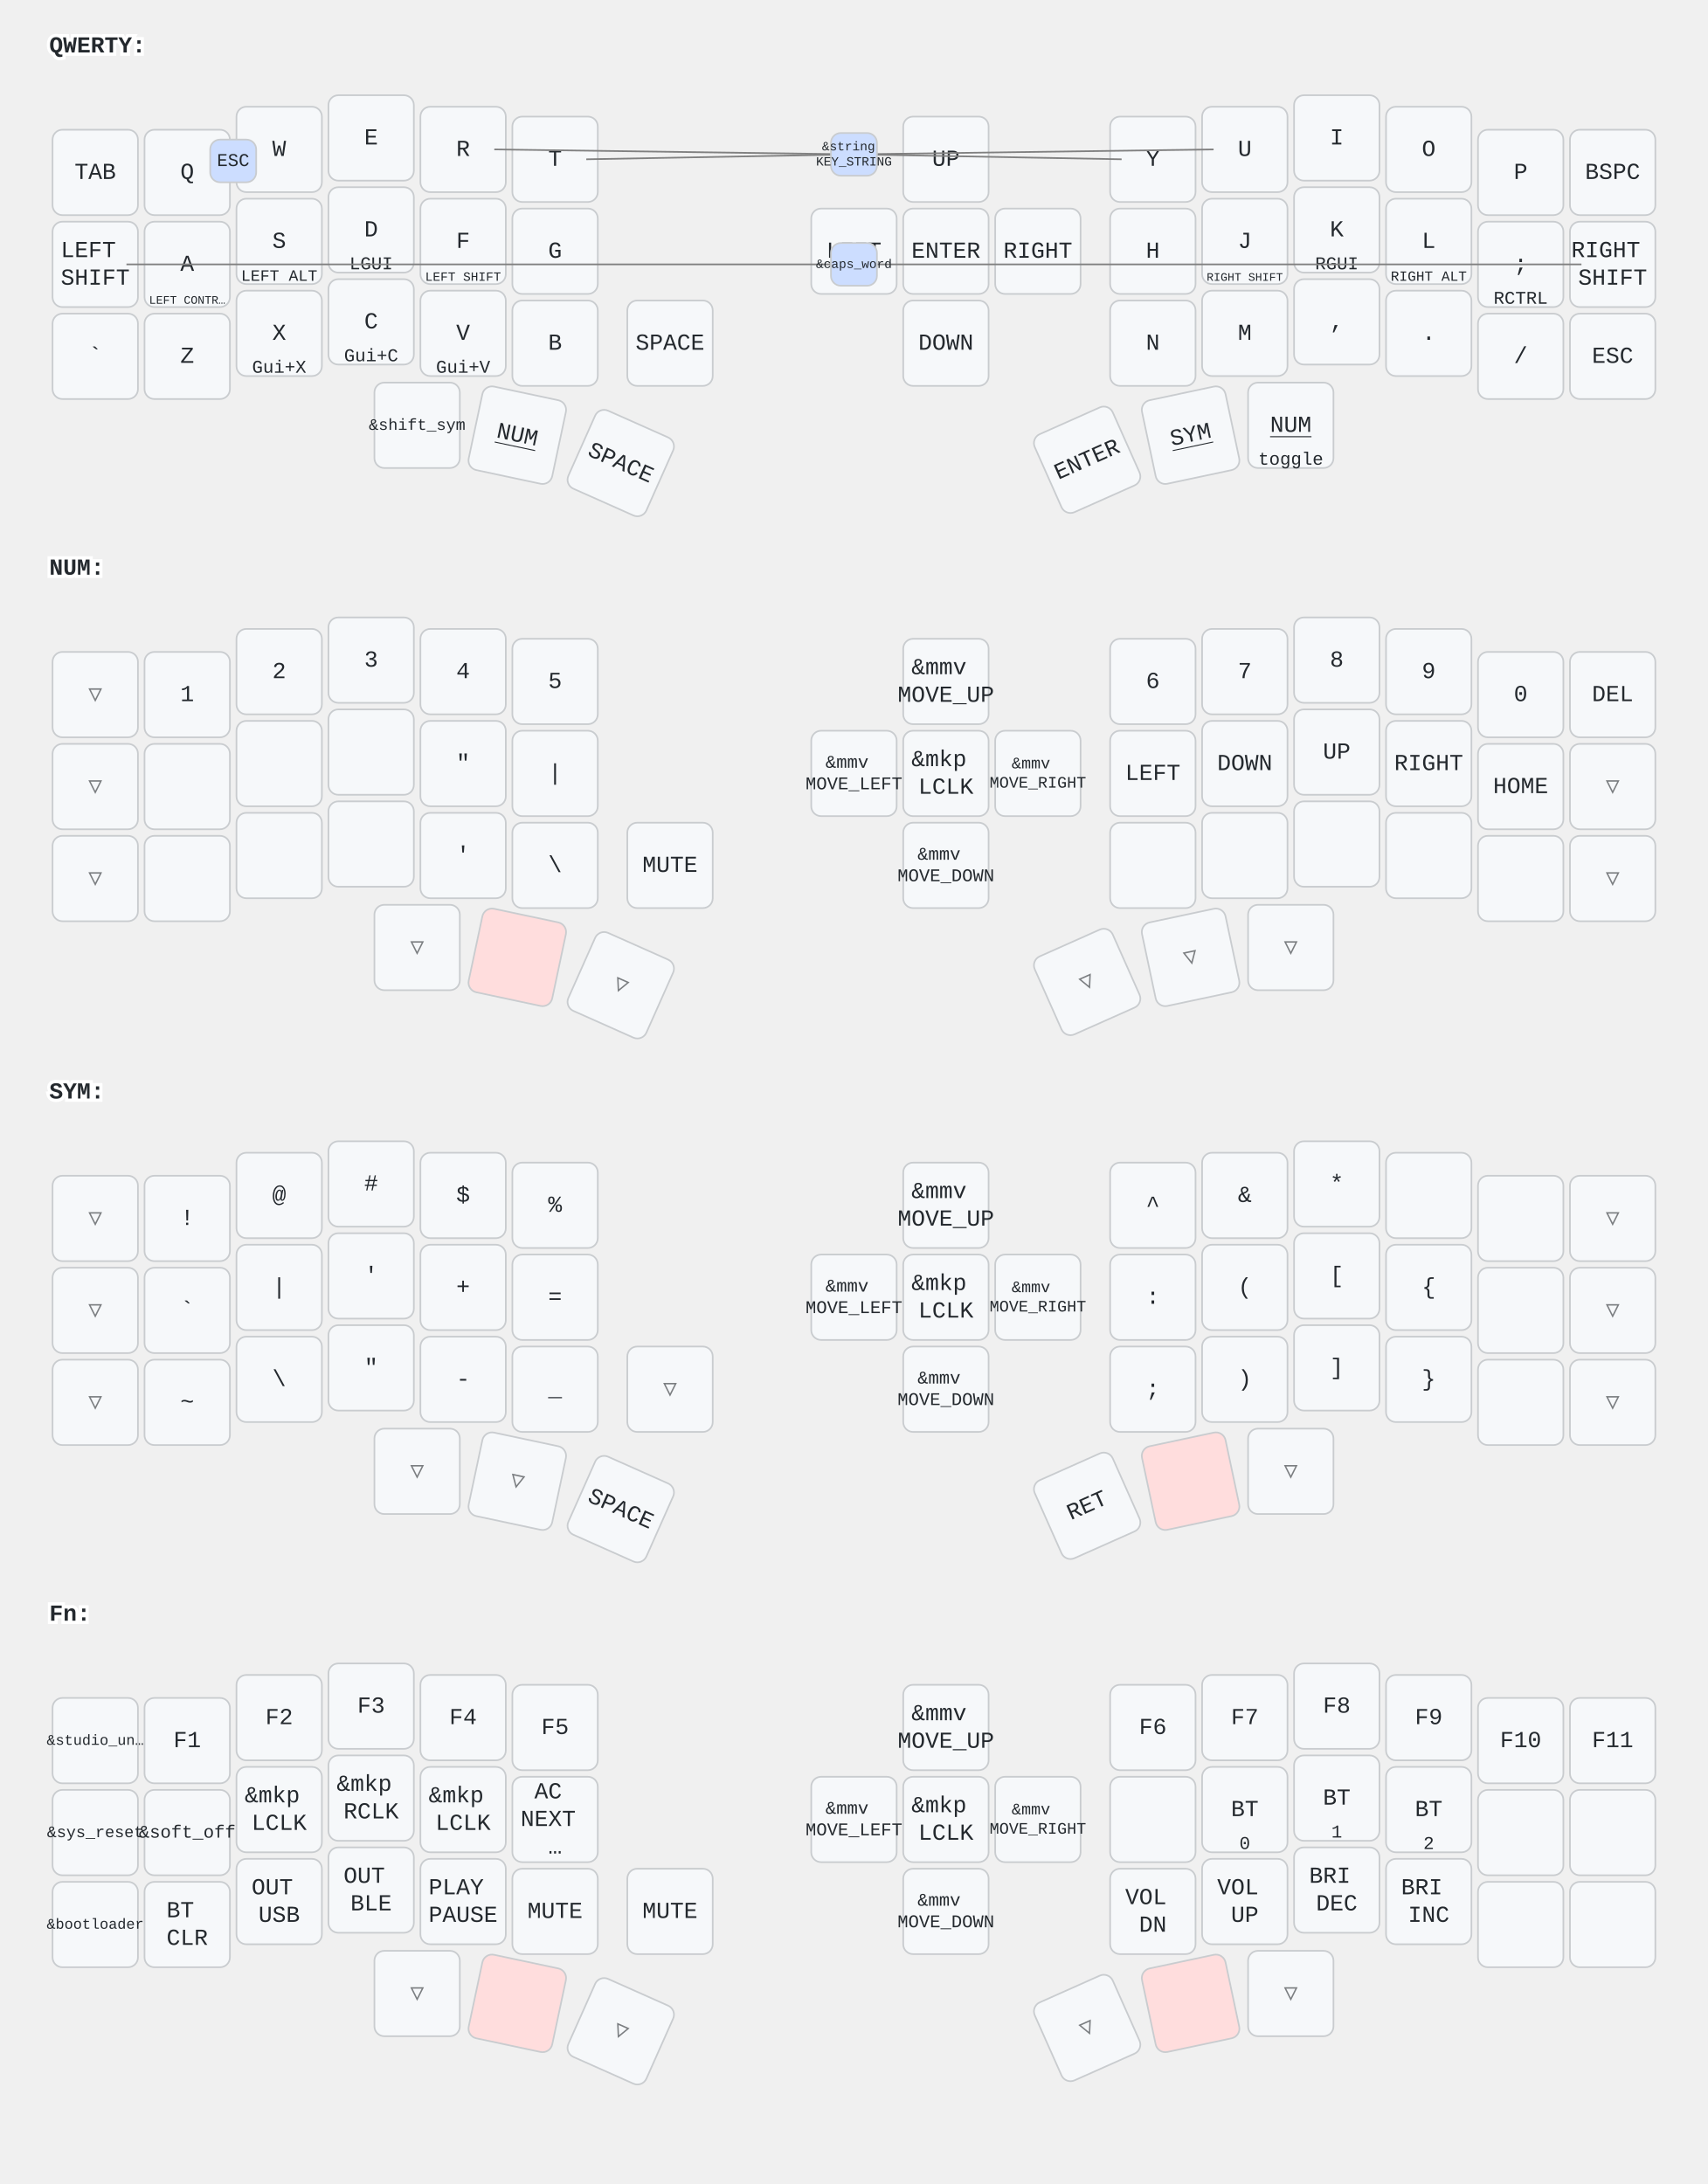
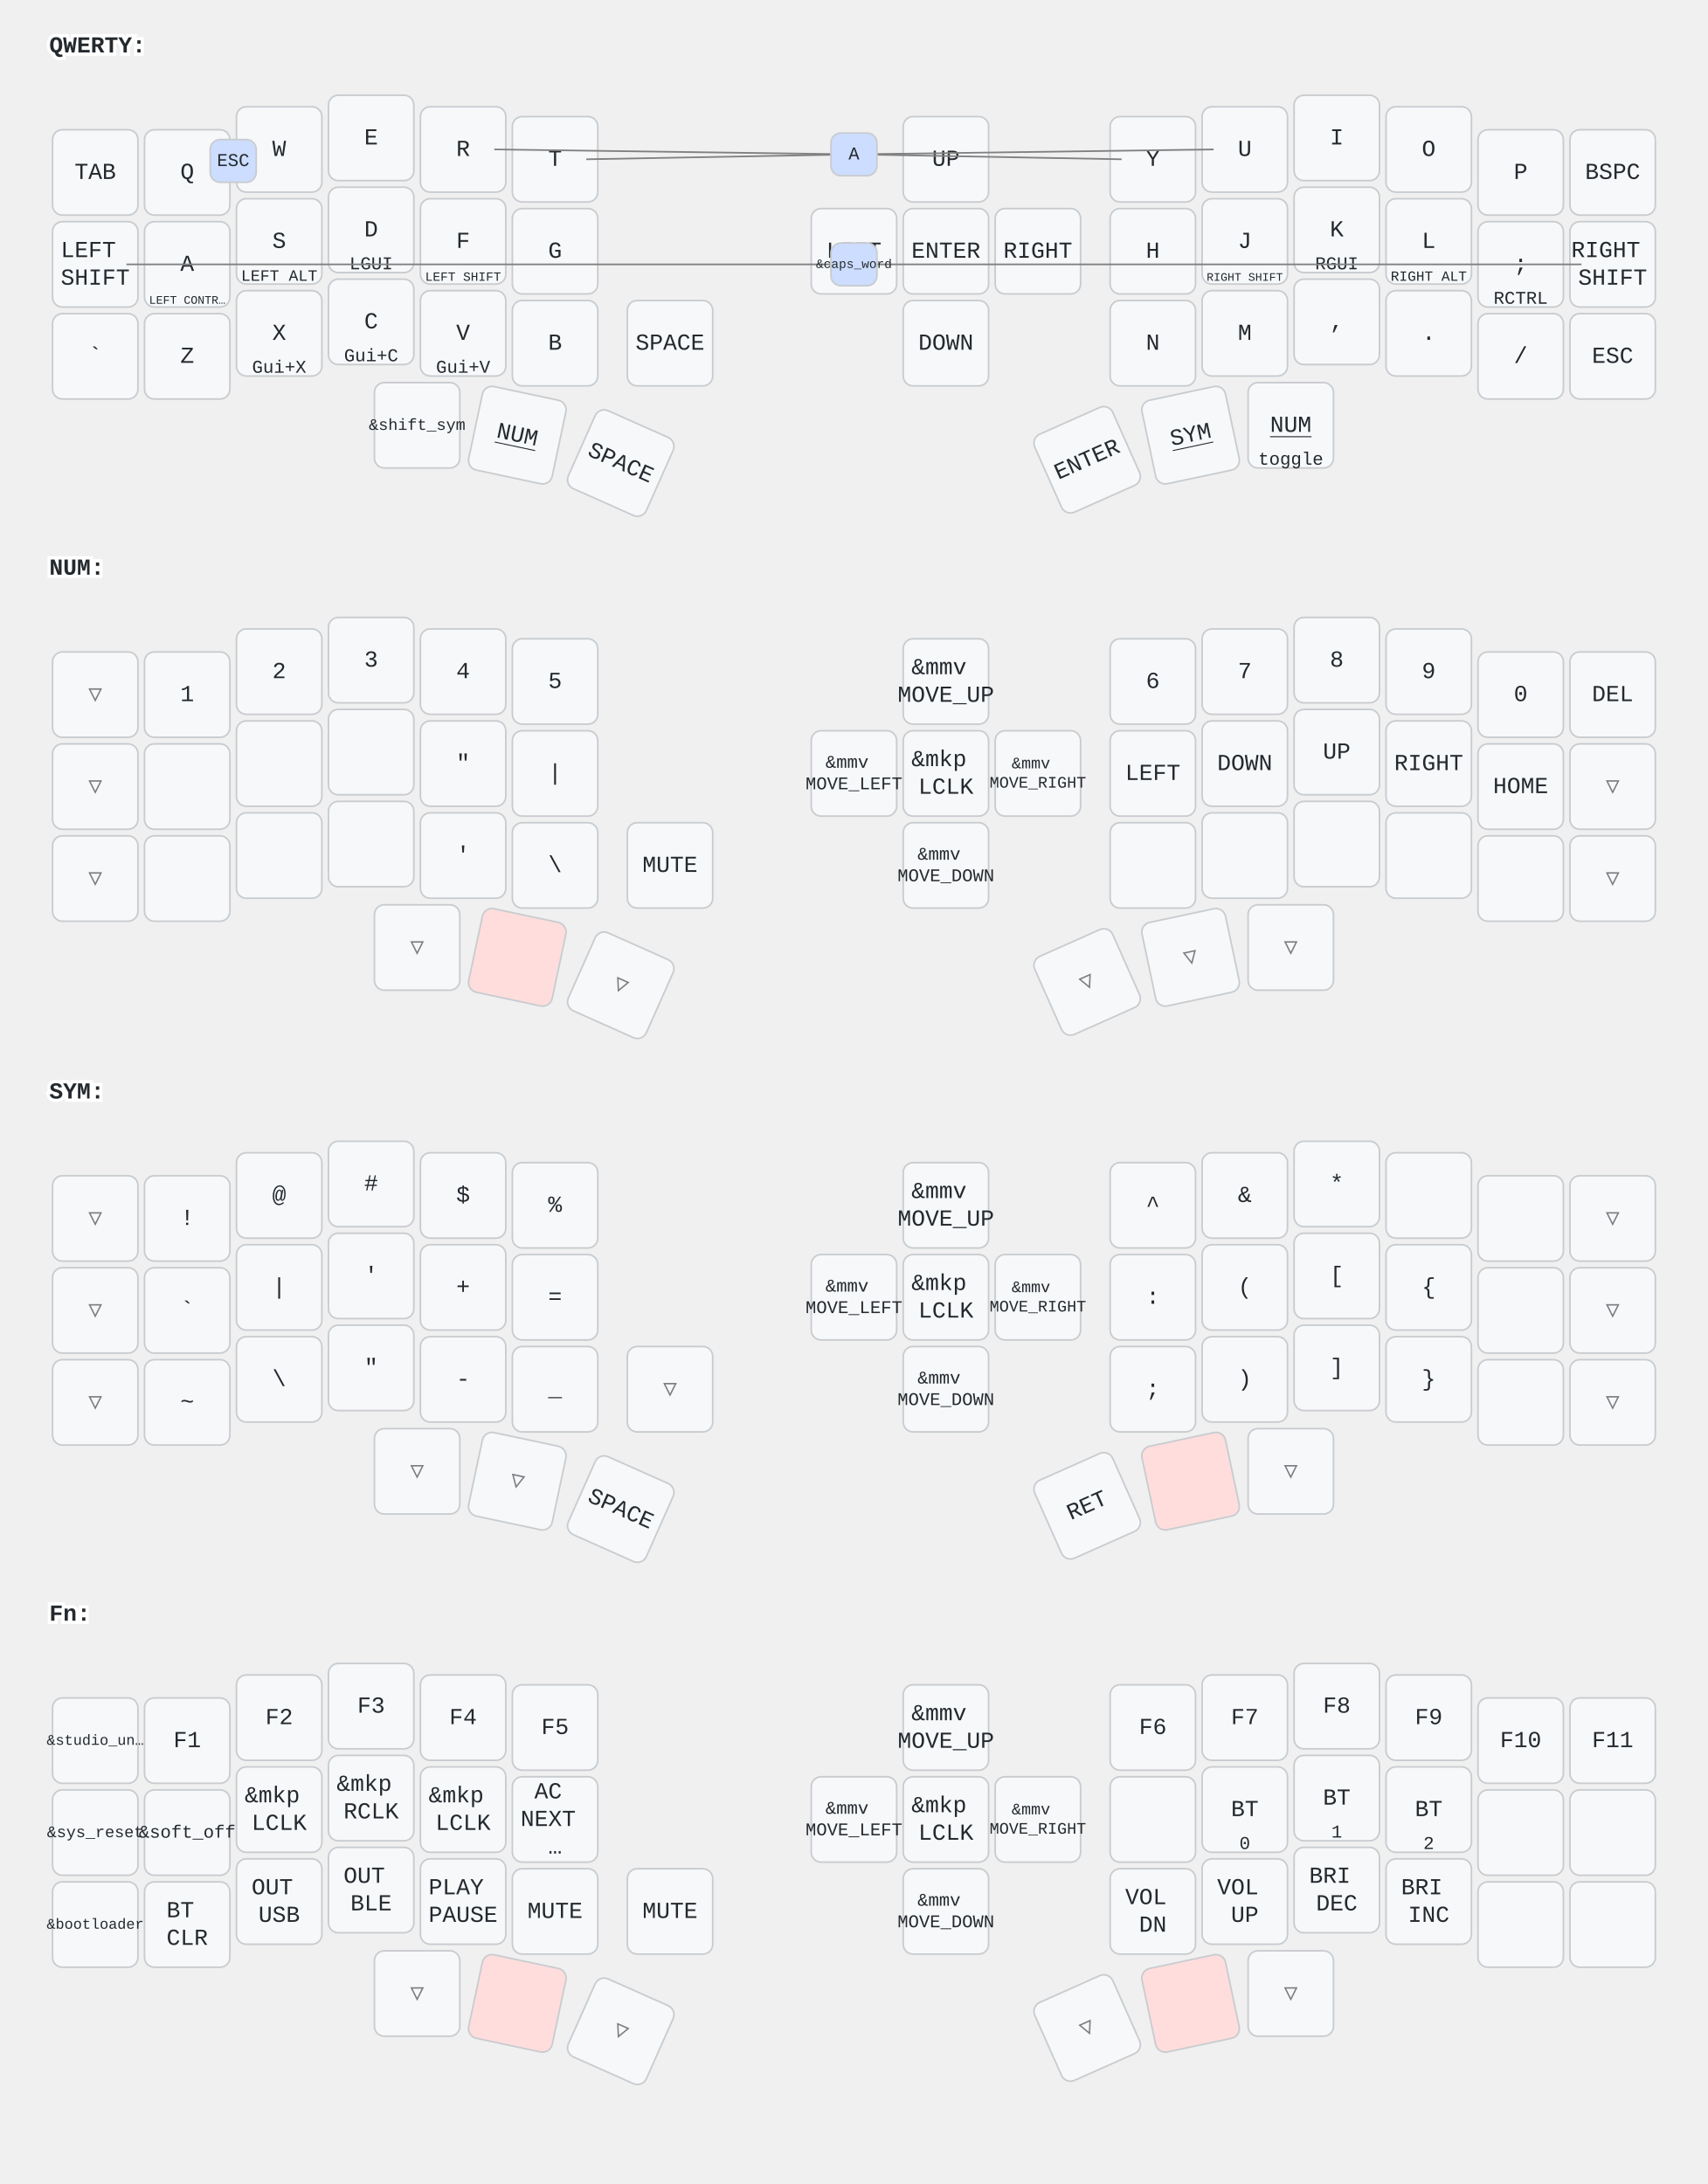
<svg xmlns="http://www.w3.org/2000/svg" width="1040" height="1330" viewBox="0 0 1040 1330" class="keymap">
  <style>/* inherit to force styles through use tags */
svg path {
    fill: inherit;
}

/* font and background color specifications */
svg.keymap {
    font-family: SFMono-Regular,Consolas,Liberation Mono,Menlo,monospace;
    font-size: 14px;
    font-kerning: normal;
    text-rendering: optimizeLegibility;
    fill: #24292e;
}

/* default key styling */
rect.key {
    fill: #f6f8fa;
}

rect.key, rect.combo {
    stroke: #c9cccf;
    stroke-width: 1;
}

/* default key side styling, only used is draw_key_sides is set */
rect.side {
    filter: brightness(90%);
}

/* color accent for combo boxes */
rect.combo, rect.combo-separate {
    fill: #cdf;
}

/* color accent for held keys */
rect.held, rect.combo.held {
    fill: #fdd;
}

/* color accent for ghost (optional) keys */
rect.ghost, rect.combo.ghost {
    stroke-dasharray: 4, 4;
    stroke-width: 2;
}

text {
    text-anchor: middle;
    dominant-baseline: middle;
}

/* styling for layer labels */
text.label {
    font-weight: bold;
    text-anchor: start;
    stroke: white;
    stroke-width: 4;
    paint-order: stroke;
}

/* styling for optional footer */
text.footer {
    text-anchor: end;
    dominant-baseline: auto;
    stroke: white;
    stroke-width: 4;
    paint-order: stroke;
}

/* styling for combo tap, and key non-tap label text */
text.combo, text.hold, text.shifted, text.left, text.right {
    font-size: 11px;
}

text.hold {
    text-anchor: middle;
    dominant-baseline: auto;
}

text.shifted {
    text-anchor: middle;
    dominant-baseline: hanging;
}

text.left {
    text-anchor: start;
}

text.right {
    text-anchor: end;
}

text.layer-activator {
    text-decoration: underline;
}

/* styling for hold/shifted label text in combo box */
text.combo.hold, text.combo.shifted, text.combo.left, text.combo.right {
    font-size: 8px;
}

/* lighter symbol for transparent keys */
text.trans {
    fill: #7b7e81;
}

/* styling for combo dendrons */
path.combo {
    stroke-width: 1;
    stroke: gray;
    fill: none;
}

/* Start Tabler Icons Cleanup */
/* cannot use height/width with glyphs */
.icon-tabler &gt; path {
    fill: inherit;
    stroke: inherit;
    stroke-width: 2;
}
/* hide tabler's default box */
.icon-tabler &gt; path[stroke="none"][fill="none"] {
    visibility: hidden;
}
/* End Tabler Icons Cleanup */
</style>
  <g transform="translate(30, 0)" class="layer-QWERTY">
    <text x="0" y="28" class="label" id="QWERTY">QWERTY:</text>
    <g transform="translate(0, 56)">
      <g transform="translate(28, 49)" class="key keypos-0">
        <rect rx="6" ry="6" x="-26" y="-26" width="52" height="52" class="key" />
        <text x="0" y="0" class="key tap">TAB</text>
      </g>
      <g transform="translate(84, 49)" class="key keypos-1">
        <rect rx="6" ry="6" x="-26" y="-26" width="52" height="52" class="key" />
        <text x="0" y="0" class="key tap">Q</text>
      </g>
      <g transform="translate(140, 35)" class="key keypos-2">
        <rect rx="6" ry="6" x="-26" y="-26" width="52" height="52" class="key" />
        <text x="0" y="0" class="key tap">W</text>
      </g>
      <g transform="translate(196, 28)" class="key keypos-3">
        <rect rx="6" ry="6" x="-26" y="-26" width="52" height="52" class="key" />
        <text x="0" y="0" class="key tap">E</text>
      </g>
      <g transform="translate(252, 35)" class="key keypos-4">
        <rect rx="6" ry="6" x="-26" y="-26" width="52" height="52" class="key" />
        <text x="0" y="0" class="key tap">R</text>
      </g>
      <g transform="translate(308, 41)" class="key keypos-5">
        <rect rx="6" ry="6" x="-26" y="-26" width="52" height="52" class="key" />
        <text x="0" y="0" class="key tap">T</text>
      </g>
      <g transform="translate(546, 41)" class="key keypos-6">
        <rect rx="6" ry="6" x="-26" y="-26" width="52" height="52" class="key" />
        <text x="0" y="0" class="key tap">UP</text>
      </g>
      <g transform="translate(672, 41)" class="key keypos-7">
        <rect rx="6" ry="6" x="-26" y="-26" width="52" height="52" class="key" />
        <text x="0" y="0" class="key tap">Y</text>
      </g>
      <g transform="translate(728, 35)" class="key keypos-8">
        <rect rx="6" ry="6" x="-26" y="-26" width="52" height="52" class="key" />
        <text x="0" y="0" class="key tap">U</text>
      </g>
      <g transform="translate(784, 28)" class="key keypos-9">
        <rect rx="6" ry="6" x="-26" y="-26" width="52" height="52" class="key" />
        <text x="0" y="0" class="key tap">I</text>
      </g>
      <g transform="translate(840, 35)" class="key keypos-10">
        <rect rx="6" ry="6" x="-26" y="-26" width="52" height="52" class="key" />
        <text x="0" y="0" class="key tap">O</text>
      </g>
      <g transform="translate(896, 49)" class="key keypos-11">
        <rect rx="6" ry="6" x="-26" y="-26" width="52" height="52" class="key" />
        <text x="0" y="0" class="key tap">P</text>
      </g>
      <g transform="translate(952, 49)" class="key keypos-12">
        <rect rx="6" ry="6" x="-26" y="-26" width="52" height="52" class="key" />
        <text x="0" y="0" class="key tap">BSPC</text>
      </g>
      <g transform="translate(28, 105)" class="key keypos-13">
        <rect rx="6" ry="6" x="-26" y="-26" width="52" height="52" class="key" />
        <text x="0" y="0" class="key tap">
          <tspan x="0" dy="-0.6em">LEFT</tspan>
          <tspan x="0" dy="1.2em">SHIFT</tspan>
        </text>
      </g>
      <g transform="translate(84, 105)" class="key keypos-14">
        <rect rx="6" ry="6" x="-26" y="-26" width="52" height="52" class="key" />
        <text x="0" y="0" class="key tap">A</text>
        <text x="0" y="24" class="key hold">
          <tspan style="font-size: 64%">LEFT CONTR…</tspan>
        </text>
      </g>
      <g transform="translate(140, 91)" class="key keypos-15">
        <rect rx="6" ry="6" x="-26" y="-26" width="52" height="52" class="key" />
        <text x="0" y="0" class="key tap">S</text>
        <text x="0" y="24" class="key hold">
          <tspan style="font-size: 88%">LEFT ALT</tspan>
        </text>
      </g>
      <g transform="translate(196, 84)" class="key keypos-16">
        <rect rx="6" ry="6" x="-26" y="-26" width="52" height="52" class="key" />
        <text x="0" y="0" class="key tap">D</text>
        <text x="0" y="24" class="key hold">LGUI</text>
      </g>
      <g transform="translate(252, 91)" class="key keypos-17">
        <rect rx="6" ry="6" x="-26" y="-26" width="52" height="52" class="key" />
        <text x="0" y="0" class="key tap">F</text>
        <text x="0" y="24" class="key hold">
          <tspan style="font-size: 70%">LEFT SHIFT</tspan>
        </text>
      </g>
      <g transform="translate(308, 97)" class="key keypos-18">
        <rect rx="6" ry="6" x="-26" y="-26" width="52" height="52" class="key" />
        <text x="0" y="0" class="key tap">G</text>
      </g>
      <g transform="translate(490, 97)" class="key keypos-19">
        <rect rx="6" ry="6" x="-26" y="-26" width="52" height="52" class="key" />
        <text x="0" y="0" class="key tap">LEFT</text>
      </g>
      <g transform="translate(546, 97)" class="key keypos-20">
        <rect rx="6" ry="6" x="-26" y="-26" width="52" height="52" class="key" />
        <text x="0" y="0" class="key tap">ENTER</text>
      </g>
      <g transform="translate(602, 97)" class="key keypos-21">
        <rect rx="6" ry="6" x="-26" y="-26" width="52" height="52" class="key" />
        <text x="0" y="0" class="key tap">RIGHT</text>
      </g>
      <g transform="translate(672, 97)" class="key keypos-22">
        <rect rx="6" ry="6" x="-26" y="-26" width="52" height="52" class="key" />
        <text x="0" y="0" class="key tap">H</text>
      </g>
      <g transform="translate(728, 91)" class="key keypos-23">
        <rect rx="6" ry="6" x="-26" y="-26" width="52" height="52" class="key" />
        <text x="0" y="0" class="key tap">J</text>
        <text x="0" y="24" class="key hold">
          <tspan style="font-size: 64%">RIGHT SHIFT</tspan>
        </text>
      </g>
      <g transform="translate(784, 84)" class="key keypos-24">
        <rect rx="6" ry="6" x="-26" y="-26" width="52" height="52" class="key" />
        <text x="0" y="0" class="key tap">K</text>
        <text x="0" y="24" class="key hold">RGUI</text>
      </g>
      <g transform="translate(840, 91)" class="key keypos-25">
        <rect rx="6" ry="6" x="-26" y="-26" width="52" height="52" class="key" />
        <text x="0" y="0" class="key tap">L</text>
        <text x="0" y="24" class="key hold">
          <tspan style="font-size: 78%">RIGHT ALT</tspan>
        </text>
      </g>
      <g transform="translate(896, 105)" class="key keypos-26">
        <rect rx="6" ry="6" x="-26" y="-26" width="52" height="52" class="key" />
        <text x="0" y="0" class="key tap">;</text>
        <text x="0" y="24" class="key hold">RCTRL</text>
      </g>
      <g transform="translate(952, 105)" class="key keypos-27">
        <rect rx="6" ry="6" x="-26" y="-26" width="52" height="52" class="key" />
        <text x="0" y="0" class="key tap">
          <tspan x="0" dy="-0.6em">RIGHT</tspan>
          <tspan x="0" dy="1.2em">SHIFT</tspan>
        </text>
      </g>
      <g transform="translate(28, 161)" class="key keypos-28">
        <rect rx="6" ry="6" x="-26" y="-26" width="52" height="52" class="key" />
        <text x="0" y="0" class="key tap">`</text>
      </g>
      <g transform="translate(84, 161)" class="key keypos-29">
        <rect rx="6" ry="6" x="-26" y="-26" width="52" height="52" class="key" />
        <text x="0" y="0" class="key tap">Z</text>
      </g>
      <g transform="translate(140, 147)" class="key keypos-30">
        <rect rx="6" ry="6" x="-26" y="-26" width="52" height="52" class="key" />
        <text x="0" y="0" class="key tap">X</text>
        <text x="0" y="24" class="key hold">Gui+X</text>
      </g>
      <g transform="translate(196, 140)" class="key keypos-31">
        <rect rx="6" ry="6" x="-26" y="-26" width="52" height="52" class="key" />
        <text x="0" y="0" class="key tap">C</text>
        <text x="0" y="24" class="key hold">Gui+C</text>
      </g>
      <g transform="translate(252, 147)" class="key keypos-32">
        <rect rx="6" ry="6" x="-26" y="-26" width="52" height="52" class="key" />
        <text x="0" y="0" class="key tap">V</text>
        <text x="0" y="24" class="key hold">Gui+V</text>
      </g>
      <g transform="translate(308, 153)" class="key keypos-33">
        <rect rx="6" ry="6" x="-26" y="-26" width="52" height="52" class="key" />
        <text x="0" y="0" class="key tap">B</text>
      </g>
      <g transform="translate(378, 153)" class="key keypos-34">
        <rect rx="6" ry="6" x="-26" y="-26" width="52" height="52" class="key" />
        <text x="0" y="0" class="key tap">SPACE</text>
      </g>
      <g transform="translate(546, 153)" class="key keypos-35">
        <rect rx="6" ry="6" x="-26" y="-26" width="52" height="52" class="key" />
        <text x="0" y="0" class="key tap">DOWN</text>
      </g>
      <g transform="translate(672, 153)" class="key keypos-36">
        <rect rx="6" ry="6" x="-26" y="-26" width="52" height="52" class="key" />
        <text x="0" y="0" class="key tap">N</text>
      </g>
      <g transform="translate(728, 147)" class="key keypos-37">
        <rect rx="6" ry="6" x="-26" y="-26" width="52" height="52" class="key" />
        <text x="0" y="0" class="key tap">M</text>
      </g>
      <g transform="translate(784, 140)" class="key keypos-38">
        <rect rx="6" ry="6" x="-26" y="-26" width="52" height="52" class="key" />
        <text x="0" y="0" class="key tap">,</text>
      </g>
      <g transform="translate(840, 147)" class="key keypos-39">
        <rect rx="6" ry="6" x="-26" y="-26" width="52" height="52" class="key" />
        <text x="0" y="0" class="key tap">.</text>
      </g>
      <g transform="translate(896, 161)" class="key keypos-40">
        <rect rx="6" ry="6" x="-26" y="-26" width="52" height="52" class="key" />
        <text x="0" y="0" class="key tap">/</text>
      </g>
      <g transform="translate(952, 161)" class="key keypos-41">
        <rect rx="6" ry="6" x="-26" y="-26" width="52" height="52" class="key" />
        <text x="0" y="0" class="key tap">ESC</text>
      </g>
      <g transform="translate(224, 203)" class="key keypos-42">
        <rect rx="6" ry="6" x="-26" y="-26" width="52" height="52" class="key" />
        <text x="0" y="0" class="key tap">
          <tspan style="font-size: 70%">&amp;shift_sym</tspan>
        </text>
      </g>
      <g transform="translate(285, 209) rotate(12.0)" class="key keypos-43">
        <rect rx="6" ry="6" x="-26" y="-26" width="52" height="52" class="key" />
        <a href="#NUM">
          <text x="0" y="0" class="key tap layer-activator">NUM</text>
        </a>
      </g>
      <g transform="translate(348, 226) rotate(24.0)" class="key keypos-44">
        <rect rx="6" ry="6" x="-26" y="-26" width="52" height="52" class="key" />
        <text x="0" y="0" class="key tap">SPACE</text>
      </g>
      <g transform="translate(632, 224) rotate(-24.0)" class="key keypos-45">
        <rect rx="6" ry="6" x="-26" y="-26" width="52" height="52" class="key" />
        <text x="0" y="0" class="key tap">ENTER</text>
      </g>
      <g transform="translate(695, 209) rotate(-12.0)" class="key keypos-46">
        <rect rx="6" ry="6" x="-26" y="-26" width="52" height="52" class="key" />
        <a href="#SYM">
          <text x="0" y="0" class="key tap layer-activator">SYM</text>
        </a>
      </g>
      <g transform="translate(756, 203)" class="key keypos-47">
        <rect rx="6" ry="6" x="-26" y="-26" width="52" height="52" class="key" />
        <a href="#NUM">
          <text x="0" y="0" class="key tap layer-activator">NUM</text>
        </a>
        <text x="0" y="24" class="key hold">toggle</text>
      </g>
      <g class="combo combopos-0">
        <rect rx="6" ry="6" x="98" y="29" width="28" height="26" class="combo" />
        <text x="112" y="42" class="combo tap">ESC</text>
      </g>
      <g class="combo combopos-1">
        <path d="M490,105 l-443,0" class="combo" />
        <path d="M490,105 l443,0" class="combo" />
        <rect rx="6" ry="6" x="476" y="92" width="28" height="26" class="combo" />
        <text x="490" y="105" class="combo tap">
          <tspan style="font-size: 70%">&amp;caps_word</tspan>
        </text>
      </g>
      <g class="combo combopos-2">
        <path d="M490,38 l-219,-3" class="combo" />
        <path d="M490,38 l-163,3" class="combo" />
        <path d="M490,38 l163,3" class="combo" />
        <path d="M490,38 l219,-3" class="combo" />
        <rect rx="6" ry="6" x="476" y="25" width="28" height="26" class="combo" />
-         <text x="490" y="38" class="combo tap">
-           <tspan x="490" dy="-0.6em" style="font-size: 70%">&amp;string</tspan>
-           <tspan x="490" dy="1.2em" style="font-size: 70%">KEY_STRING</tspan>
-         </text>
+         <text x="490" y="38" class="combo tap">A</text>
      </g>
    </g>
  </g>
  <g transform="translate(30, 318)" class="layer-NUM">
    <text x="0" y="28" class="label" id="NUM">NUM:</text>
    <g transform="translate(0, 56)">
      <g transform="translate(28, 49)" class="key trans keypos-0">
        <rect rx="6" ry="6" x="-26" y="-26" width="52" height="52" class="key trans" />
        <text x="0" y="0" class="key trans tap">▽</text>
      </g>
      <g transform="translate(84, 49)" class="key keypos-1">
        <rect rx="6" ry="6" x="-26" y="-26" width="52" height="52" class="key" />
        <text x="0" y="0" class="key tap">1</text>
      </g>
      <g transform="translate(140, 35)" class="key keypos-2">
        <rect rx="6" ry="6" x="-26" y="-26" width="52" height="52" class="key" />
        <text x="0" y="0" class="key tap">2</text>
      </g>
      <g transform="translate(196, 28)" class="key keypos-3">
        <rect rx="6" ry="6" x="-26" y="-26" width="52" height="52" class="key" />
        <text x="0" y="0" class="key tap">3</text>
      </g>
      <g transform="translate(252, 35)" class="key keypos-4">
        <rect rx="6" ry="6" x="-26" y="-26" width="52" height="52" class="key" />
        <text x="0" y="0" class="key tap">4</text>
      </g>
      <g transform="translate(308, 41)" class="key keypos-5">
        <rect rx="6" ry="6" x="-26" y="-26" width="52" height="52" class="key" />
        <text x="0" y="0" class="key tap">5</text>
      </g>
      <g transform="translate(546, 41)" class="key keypos-6">
        <rect rx="6" ry="6" x="-26" y="-26" width="52" height="52" class="key" />
        <text x="0" y="0" class="key tap">
          <tspan x="0" dy="-0.6em">&amp;mmv</tspan>
          <tspan x="0" dy="1.2em">MOVE_UP</tspan>
        </text>
      </g>
      <g transform="translate(672, 41)" class="key keypos-7">
        <rect rx="6" ry="6" x="-26" y="-26" width="52" height="52" class="key" />
        <text x="0" y="0" class="key tap">6</text>
      </g>
      <g transform="translate(728, 35)" class="key keypos-8">
        <rect rx="6" ry="6" x="-26" y="-26" width="52" height="52" class="key" />
        <text x="0" y="0" class="key tap">7</text>
      </g>
      <g transform="translate(784, 28)" class="key keypos-9">
        <rect rx="6" ry="6" x="-26" y="-26" width="52" height="52" class="key" />
        <text x="0" y="0" class="key tap">8</text>
      </g>
      <g transform="translate(840, 35)" class="key keypos-10">
        <rect rx="6" ry="6" x="-26" y="-26" width="52" height="52" class="key" />
        <text x="0" y="0" class="key tap">9</text>
      </g>
      <g transform="translate(896, 49)" class="key keypos-11">
        <rect rx="6" ry="6" x="-26" y="-26" width="52" height="52" class="key" />
        <text x="0" y="0" class="key tap">0</text>
      </g>
      <g transform="translate(952, 49)" class="key keypos-12">
        <rect rx="6" ry="6" x="-26" y="-26" width="52" height="52" class="key" />
        <text x="0" y="0" class="key tap">DEL</text>
      </g>
      <g transform="translate(28, 105)" class="key trans keypos-13">
        <rect rx="6" ry="6" x="-26" y="-26" width="52" height="52" class="key trans" />
        <text x="0" y="0" class="key trans tap">▽</text>
      </g>
      <g transform="translate(84, 105)" class="key keypos-14">
        <rect rx="6" ry="6" x="-26" y="-26" width="52" height="52" class="key" />
      </g>
      <g transform="translate(140, 91)" class="key keypos-15">
        <rect rx="6" ry="6" x="-26" y="-26" width="52" height="52" class="key" />
      </g>
      <g transform="translate(196, 84)" class="key keypos-16">
        <rect rx="6" ry="6" x="-26" y="-26" width="52" height="52" class="key" />
      </g>
      <g transform="translate(252, 91)" class="key keypos-17">
        <rect rx="6" ry="6" x="-26" y="-26" width="52" height="52" class="key" />
        <text x="0" y="0" class="key tap">"</text>
      </g>
      <g transform="translate(308, 97)" class="key keypos-18">
        <rect rx="6" ry="6" x="-26" y="-26" width="52" height="52" class="key" />
        <text x="0" y="0" class="key tap">|</text>
      </g>
      <g transform="translate(490, 97)" class="key keypos-19">
        <rect rx="6" ry="6" x="-26" y="-26" width="52" height="52" class="key" />
        <text x="0" y="0" class="key tap">
          <tspan x="0" dy="-0.6em" style="font-size: 78%">&amp;mmv</tspan>
          <tspan x="0" dy="1.2em" style="font-size: 78%">MOVE_LEFT</tspan>
        </text>
      </g>
      <g transform="translate(546, 97)" class="key keypos-20">
        <rect rx="6" ry="6" x="-26" y="-26" width="52" height="52" class="key" />
        <text x="0" y="0" class="key tap">
          <tspan x="0" dy="-0.6em">&amp;mkp</tspan>
          <tspan x="0" dy="1.2em">LCLK</tspan>
        </text>
      </g>
      <g transform="translate(602, 97)" class="key keypos-21">
        <rect rx="6" ry="6" x="-26" y="-26" width="52" height="52" class="key" />
        <text x="0" y="0" class="key tap">
          <tspan x="0" dy="-0.6em" style="font-size: 70%">&amp;mmv</tspan>
          <tspan x="0" dy="1.2em" style="font-size: 70%">MOVE_RIGHT</tspan>
        </text>
      </g>
      <g transform="translate(672, 97)" class="key keypos-22">
        <rect rx="6" ry="6" x="-26" y="-26" width="52" height="52" class="key" />
        <text x="0" y="0" class="key tap">LEFT</text>
      </g>
      <g transform="translate(728, 91)" class="key keypos-23">
        <rect rx="6" ry="6" x="-26" y="-26" width="52" height="52" class="key" />
        <text x="0" y="0" class="key tap">DOWN</text>
      </g>
      <g transform="translate(784, 84)" class="key keypos-24">
        <rect rx="6" ry="6" x="-26" y="-26" width="52" height="52" class="key" />
        <text x="0" y="0" class="key tap">UP</text>
      </g>
      <g transform="translate(840, 91)" class="key keypos-25">
        <rect rx="6" ry="6" x="-26" y="-26" width="52" height="52" class="key" />
        <text x="0" y="0" class="key tap">RIGHT</text>
      </g>
      <g transform="translate(896, 105)" class="key keypos-26">
        <rect rx="6" ry="6" x="-26" y="-26" width="52" height="52" class="key" />
        <text x="0" y="0" class="key tap">HOME</text>
      </g>
      <g transform="translate(952, 105)" class="key trans keypos-27">
        <rect rx="6" ry="6" x="-26" y="-26" width="52" height="52" class="key trans" />
        <text x="0" y="0" class="key trans tap">▽</text>
      </g>
      <g transform="translate(28, 161)" class="key trans keypos-28">
        <rect rx="6" ry="6" x="-26" y="-26" width="52" height="52" class="key trans" />
        <text x="0" y="0" class="key trans tap">▽</text>
      </g>
      <g transform="translate(84, 161)" class="key keypos-29">
        <rect rx="6" ry="6" x="-26" y="-26" width="52" height="52" class="key" />
      </g>
      <g transform="translate(140, 147)" class="key keypos-30">
        <rect rx="6" ry="6" x="-26" y="-26" width="52" height="52" class="key" />
      </g>
      <g transform="translate(196, 140)" class="key keypos-31">
        <rect rx="6" ry="6" x="-26" y="-26" width="52" height="52" class="key" />
      </g>
      <g transform="translate(252, 147)" class="key keypos-32">
        <rect rx="6" ry="6" x="-26" y="-26" width="52" height="52" class="key" />
        <text x="0" y="0" class="key tap">'</text>
      </g>
      <g transform="translate(308, 153)" class="key keypos-33">
        <rect rx="6" ry="6" x="-26" y="-26" width="52" height="52" class="key" />
        <text x="0" y="0" class="key tap">\</text>
      </g>
      <g transform="translate(378, 153)" class="key keypos-34">
        <rect rx="6" ry="6" x="-26" y="-26" width="52" height="52" class="key" />
        <text x="0" y="0" class="key tap">MUTE</text>
      </g>
      <g transform="translate(546, 153)" class="key keypos-35">
        <rect rx="6" ry="6" x="-26" y="-26" width="52" height="52" class="key" />
        <text x="0" y="0" class="key tap">
          <tspan x="0" dy="-0.6em" style="font-size: 78%">&amp;mmv</tspan>
          <tspan x="0" dy="1.2em" style="font-size: 78%">MOVE_DOWN</tspan>
        </text>
      </g>
      <g transform="translate(672, 153)" class="key keypos-36">
        <rect rx="6" ry="6" x="-26" y="-26" width="52" height="52" class="key" />
      </g>
      <g transform="translate(728, 147)" class="key keypos-37">
        <rect rx="6" ry="6" x="-26" y="-26" width="52" height="52" class="key" />
      </g>
      <g transform="translate(784, 140)" class="key keypos-38">
        <rect rx="6" ry="6" x="-26" y="-26" width="52" height="52" class="key" />
      </g>
      <g transform="translate(840, 147)" class="key keypos-39">
        <rect rx="6" ry="6" x="-26" y="-26" width="52" height="52" class="key" />
      </g>
      <g transform="translate(896, 161)" class="key keypos-40">
        <rect rx="6" ry="6" x="-26" y="-26" width="52" height="52" class="key" />
      </g>
      <g transform="translate(952, 161)" class="key trans keypos-41">
        <rect rx="6" ry="6" x="-26" y="-26" width="52" height="52" class="key trans" />
        <text x="0" y="0" class="key trans tap">▽</text>
      </g>
      <g transform="translate(224, 203)" class="key trans keypos-42">
        <rect rx="6" ry="6" x="-26" y="-26" width="52" height="52" class="key trans" />
        <text x="0" y="0" class="key trans tap">▽</text>
      </g>
      <g transform="translate(285, 209) rotate(12.0)" class="key held keypos-43">
        <rect rx="6" ry="6" x="-26" y="-26" width="52" height="52" class="key held" />
      </g>
      <g transform="translate(348, 226) rotate(24.0)" class="key trans keypos-44">
        <rect rx="6" ry="6" x="-26" y="-26" width="52" height="52" class="key trans" />
        <text x="0" y="0" class="key trans tap">▽</text>
      </g>
      <g transform="translate(632, 224) rotate(-24.0)" class="key trans keypos-45">
        <rect rx="6" ry="6" x="-26" y="-26" width="52" height="52" class="key trans" />
        <text x="0" y="0" class="key trans tap">▽</text>
      </g>
      <g transform="translate(695, 209) rotate(-12.0)" class="key trans keypos-46">
        <rect rx="6" ry="6" x="-26" y="-26" width="52" height="52" class="key trans" />
        <text x="0" y="0" class="key trans tap">▽</text>
      </g>
      <g transform="translate(756, 203)" class="key trans keypos-47">
        <rect rx="6" ry="6" x="-26" y="-26" width="52" height="52" class="key trans" />
        <text x="0" y="0" class="key trans tap">▽</text>
      </g>
    </g>
  </g>
  <g transform="translate(30, 637)" class="layer-SYM">
    <text x="0" y="28" class="label" id="SYM">SYM:</text>
    <g transform="translate(0, 56)">
      <g transform="translate(28, 49)" class="key trans keypos-0">
        <rect rx="6" ry="6" x="-26" y="-26" width="52" height="52" class="key trans" />
        <text x="0" y="0" class="key trans tap">▽</text>
      </g>
      <g transform="translate(84, 49)" class="key keypos-1">
        <rect rx="6" ry="6" x="-26" y="-26" width="52" height="52" class="key" />
        <text x="0" y="0" class="key tap">!</text>
      </g>
      <g transform="translate(140, 35)" class="key keypos-2">
        <rect rx="6" ry="6" x="-26" y="-26" width="52" height="52" class="key" />
        <text x="0" y="0" class="key tap">@</text>
      </g>
      <g transform="translate(196, 28)" class="key keypos-3">
        <rect rx="6" ry="6" x="-26" y="-26" width="52" height="52" class="key" />
        <text x="0" y="0" class="key tap">#</text>
      </g>
      <g transform="translate(252, 35)" class="key keypos-4">
        <rect rx="6" ry="6" x="-26" y="-26" width="52" height="52" class="key" />
        <text x="0" y="0" class="key tap">$</text>
      </g>
      <g transform="translate(308, 41)" class="key keypos-5">
        <rect rx="6" ry="6" x="-26" y="-26" width="52" height="52" class="key" />
        <text x="0" y="0" class="key tap">%</text>
      </g>
      <g transform="translate(546, 41)" class="key keypos-6">
        <rect rx="6" ry="6" x="-26" y="-26" width="52" height="52" class="key" />
        <text x="0" y="0" class="key tap">
          <tspan x="0" dy="-0.6em">&amp;mmv</tspan>
          <tspan x="0" dy="1.2em">MOVE_UP</tspan>
        </text>
      </g>
      <g transform="translate(672, 41)" class="key keypos-7">
        <rect rx="6" ry="6" x="-26" y="-26" width="52" height="52" class="key" />
        <text x="0" y="0" class="key tap">^</text>
      </g>
      <g transform="translate(728, 35)" class="key keypos-8">
        <rect rx="6" ry="6" x="-26" y="-26" width="52" height="52" class="key" />
        <text x="0" y="0" class="key tap">&amp;</text>
      </g>
      <g transform="translate(784, 28)" class="key keypos-9">
        <rect rx="6" ry="6" x="-26" y="-26" width="52" height="52" class="key" />
        <text x="0" y="0" class="key tap">*</text>
      </g>
      <g transform="translate(840, 35)" class="key keypos-10">
        <rect rx="6" ry="6" x="-26" y="-26" width="52" height="52" class="key" />
      </g>
      <g transform="translate(896, 49)" class="key keypos-11">
        <rect rx="6" ry="6" x="-26" y="-26" width="52" height="52" class="key" />
      </g>
      <g transform="translate(952, 49)" class="key trans keypos-12">
        <rect rx="6" ry="6" x="-26" y="-26" width="52" height="52" class="key trans" />
        <text x="0" y="0" class="key trans tap">▽</text>
      </g>
      <g transform="translate(28, 105)" class="key trans keypos-13">
        <rect rx="6" ry="6" x="-26" y="-26" width="52" height="52" class="key trans" />
        <text x="0" y="0" class="key trans tap">▽</text>
      </g>
      <g transform="translate(84, 105)" class="key keypos-14">
        <rect rx="6" ry="6" x="-26" y="-26" width="52" height="52" class="key" />
        <text x="0" y="0" class="key tap">`</text>
      </g>
      <g transform="translate(140, 91)" class="key keypos-15">
        <rect rx="6" ry="6" x="-26" y="-26" width="52" height="52" class="key" />
        <text x="0" y="0" class="key tap">|</text>
      </g>
      <g transform="translate(196, 84)" class="key keypos-16">
        <rect rx="6" ry="6" x="-26" y="-26" width="52" height="52" class="key" />
        <text x="0" y="0" class="key tap">'</text>
      </g>
      <g transform="translate(252, 91)" class="key keypos-17">
        <rect rx="6" ry="6" x="-26" y="-26" width="52" height="52" class="key" />
        <text x="0" y="0" class="key tap">+</text>
      </g>
      <g transform="translate(308, 97)" class="key keypos-18">
        <rect rx="6" ry="6" x="-26" y="-26" width="52" height="52" class="key" />
        <text x="0" y="0" class="key tap">=</text>
      </g>
      <g transform="translate(490, 97)" class="key keypos-19">
        <rect rx="6" ry="6" x="-26" y="-26" width="52" height="52" class="key" />
        <text x="0" y="0" class="key tap">
          <tspan x="0" dy="-0.6em" style="font-size: 78%">&amp;mmv</tspan>
          <tspan x="0" dy="1.2em" style="font-size: 78%">MOVE_LEFT</tspan>
        </text>
      </g>
      <g transform="translate(546, 97)" class="key keypos-20">
        <rect rx="6" ry="6" x="-26" y="-26" width="52" height="52" class="key" />
        <text x="0" y="0" class="key tap">
          <tspan x="0" dy="-0.6em">&amp;mkp</tspan>
          <tspan x="0" dy="1.2em">LCLK</tspan>
        </text>
      </g>
      <g transform="translate(602, 97)" class="key keypos-21">
        <rect rx="6" ry="6" x="-26" y="-26" width="52" height="52" class="key" />
        <text x="0" y="0" class="key tap">
          <tspan x="0" dy="-0.6em" style="font-size: 70%">&amp;mmv</tspan>
          <tspan x="0" dy="1.2em" style="font-size: 70%">MOVE_RIGHT</tspan>
        </text>
      </g>
      <g transform="translate(672, 97)" class="key keypos-22">
        <rect rx="6" ry="6" x="-26" y="-26" width="52" height="52" class="key" />
        <text x="0" y="0" class="key tap">:</text>
      </g>
      <g transform="translate(728, 91)" class="key keypos-23">
        <rect rx="6" ry="6" x="-26" y="-26" width="52" height="52" class="key" />
        <text x="0" y="0" class="key tap">(</text>
      </g>
      <g transform="translate(784, 84)" class="key keypos-24">
        <rect rx="6" ry="6" x="-26" y="-26" width="52" height="52" class="key" />
        <text x="0" y="0" class="key tap">[</text>
      </g>
      <g transform="translate(840, 91)" class="key keypos-25">
        <rect rx="6" ry="6" x="-26" y="-26" width="52" height="52" class="key" />
        <text x="0" y="0" class="key tap">{</text>
      </g>
      <g transform="translate(896, 105)" class="key keypos-26">
        <rect rx="6" ry="6" x="-26" y="-26" width="52" height="52" class="key" />
      </g>
      <g transform="translate(952, 105)" class="key trans keypos-27">
        <rect rx="6" ry="6" x="-26" y="-26" width="52" height="52" class="key trans" />
        <text x="0" y="0" class="key trans tap">▽</text>
      </g>
      <g transform="translate(28, 161)" class="key trans keypos-28">
        <rect rx="6" ry="6" x="-26" y="-26" width="52" height="52" class="key trans" />
        <text x="0" y="0" class="key trans tap">▽</text>
      </g>
      <g transform="translate(84, 161)" class="key keypos-29">
        <rect rx="6" ry="6" x="-26" y="-26" width="52" height="52" class="key" />
        <text x="0" y="0" class="key tap">~</text>
      </g>
      <g transform="translate(140, 147)" class="key keypos-30">
        <rect rx="6" ry="6" x="-26" y="-26" width="52" height="52" class="key" />
        <text x="0" y="0" class="key tap">\</text>
      </g>
      <g transform="translate(196, 140)" class="key keypos-31">
        <rect rx="6" ry="6" x="-26" y="-26" width="52" height="52" class="key" />
        <text x="0" y="0" class="key tap">"</text>
      </g>
      <g transform="translate(252, 147)" class="key keypos-32">
        <rect rx="6" ry="6" x="-26" y="-26" width="52" height="52" class="key" />
        <text x="0" y="0" class="key tap">-</text>
      </g>
      <g transform="translate(308, 153)" class="key keypos-33">
        <rect rx="6" ry="6" x="-26" y="-26" width="52" height="52" class="key" />
        <text x="0" y="0" class="key tap">_</text>
      </g>
      <g transform="translate(378, 153)" class="key trans keypos-34">
        <rect rx="6" ry="6" x="-26" y="-26" width="52" height="52" class="key trans" />
        <text x="0" y="0" class="key trans tap">▽</text>
      </g>
      <g transform="translate(546, 153)" class="key keypos-35">
        <rect rx="6" ry="6" x="-26" y="-26" width="52" height="52" class="key" />
        <text x="0" y="0" class="key tap">
          <tspan x="0" dy="-0.6em" style="font-size: 78%">&amp;mmv</tspan>
          <tspan x="0" dy="1.2em" style="font-size: 78%">MOVE_DOWN</tspan>
        </text>
      </g>
      <g transform="translate(672, 153)" class="key keypos-36">
        <rect rx="6" ry="6" x="-26" y="-26" width="52" height="52" class="key" />
        <text x="0" y="0" class="key tap">;</text>
      </g>
      <g transform="translate(728, 147)" class="key keypos-37">
        <rect rx="6" ry="6" x="-26" y="-26" width="52" height="52" class="key" />
        <text x="0" y="0" class="key tap">)</text>
      </g>
      <g transform="translate(784, 140)" class="key keypos-38">
        <rect rx="6" ry="6" x="-26" y="-26" width="52" height="52" class="key" />
        <text x="0" y="0" class="key tap">]</text>
      </g>
      <g transform="translate(840, 147)" class="key keypos-39">
        <rect rx="6" ry="6" x="-26" y="-26" width="52" height="52" class="key" />
        <text x="0" y="0" class="key tap">}</text>
      </g>
      <g transform="translate(896, 161)" class="key keypos-40">
        <rect rx="6" ry="6" x="-26" y="-26" width="52" height="52" class="key" />
      </g>
      <g transform="translate(952, 161)" class="key trans keypos-41">
        <rect rx="6" ry="6" x="-26" y="-26" width="52" height="52" class="key trans" />
        <text x="0" y="0" class="key trans tap">▽</text>
      </g>
      <g transform="translate(224, 203)" class="key trans keypos-42">
        <rect rx="6" ry="6" x="-26" y="-26" width="52" height="52" class="key trans" />
        <text x="0" y="0" class="key trans tap">▽</text>
      </g>
      <g transform="translate(285, 209) rotate(12.0)" class="key trans keypos-43">
        <rect rx="6" ry="6" x="-26" y="-26" width="52" height="52" class="key trans" />
        <text x="0" y="0" class="key trans tap">▽</text>
      </g>
      <g transform="translate(348, 226) rotate(24.0)" class="key keypos-44">
        <rect rx="6" ry="6" x="-26" y="-26" width="52" height="52" class="key" />
        <text x="0" y="0" class="key tap">SPACE</text>
      </g>
      <g transform="translate(632, 224) rotate(-24.0)" class="key keypos-45">
        <rect rx="6" ry="6" x="-26" y="-26" width="52" height="52" class="key" />
        <text x="0" y="0" class="key tap">RET</text>
      </g>
      <g transform="translate(695, 209) rotate(-12.0)" class="key held keypos-46">
        <rect rx="6" ry="6" x="-26" y="-26" width="52" height="52" class="key held" />
      </g>
      <g transform="translate(756, 203)" class="key trans keypos-47">
        <rect rx="6" ry="6" x="-26" y="-26" width="52" height="52" class="key trans" />
        <text x="0" y="0" class="key trans tap">▽</text>
      </g>
    </g>
  </g>
  <g transform="translate(30, 955)" class="layer-Fn">
    <text x="0" y="28" class="label" id="Fn">Fn:</text>
    <g transform="translate(0, 56)">
      <g transform="translate(28, 49)" class="key keypos-0">
        <rect rx="6" ry="6" x="-26" y="-26" width="52" height="52" class="key" />
        <text x="0" y="0" class="key tap">
          <tspan style="font-size: 64%">&amp;studio_un…</tspan>
        </text>
      </g>
      <g transform="translate(84, 49)" class="key keypos-1">
        <rect rx="6" ry="6" x="-26" y="-26" width="52" height="52" class="key" />
        <text x="0" y="0" class="key tap">F1</text>
      </g>
      <g transform="translate(140, 35)" class="key keypos-2">
        <rect rx="6" ry="6" x="-26" y="-26" width="52" height="52" class="key" />
        <text x="0" y="0" class="key tap">F2</text>
      </g>
      <g transform="translate(196, 28)" class="key keypos-3">
        <rect rx="6" ry="6" x="-26" y="-26" width="52" height="52" class="key" />
        <text x="0" y="0" class="key tap">F3</text>
      </g>
      <g transform="translate(252, 35)" class="key keypos-4">
        <rect rx="6" ry="6" x="-26" y="-26" width="52" height="52" class="key" />
        <text x="0" y="0" class="key tap">F4</text>
      </g>
      <g transform="translate(308, 41)" class="key keypos-5">
        <rect rx="6" ry="6" x="-26" y="-26" width="52" height="52" class="key" />
        <text x="0" y="0" class="key tap">F5</text>
      </g>
      <g transform="translate(546, 41)" class="key keypos-6">
        <rect rx="6" ry="6" x="-26" y="-26" width="52" height="52" class="key" />
        <text x="0" y="0" class="key tap">
          <tspan x="0" dy="-0.6em">&amp;mmv</tspan>
          <tspan x="0" dy="1.2em">MOVE_UP</tspan>
        </text>
      </g>
      <g transform="translate(672, 41)" class="key keypos-7">
        <rect rx="6" ry="6" x="-26" y="-26" width="52" height="52" class="key" />
        <text x="0" y="0" class="key tap">F6</text>
      </g>
      <g transform="translate(728, 35)" class="key keypos-8">
        <rect rx="6" ry="6" x="-26" y="-26" width="52" height="52" class="key" />
        <text x="0" y="0" class="key tap">F7</text>
      </g>
      <g transform="translate(784, 28)" class="key keypos-9">
        <rect rx="6" ry="6" x="-26" y="-26" width="52" height="52" class="key" />
        <text x="0" y="0" class="key tap">F8</text>
      </g>
      <g transform="translate(840, 35)" class="key keypos-10">
        <rect rx="6" ry="6" x="-26" y="-26" width="52" height="52" class="key" />
        <text x="0" y="0" class="key tap">F9</text>
      </g>
      <g transform="translate(896, 49)" class="key keypos-11">
        <rect rx="6" ry="6" x="-26" y="-26" width="52" height="52" class="key" />
        <text x="0" y="0" class="key tap">F10</text>
      </g>
      <g transform="translate(952, 49)" class="key keypos-12">
        <rect rx="6" ry="6" x="-26" y="-26" width="52" height="52" class="key" />
        <text x="0" y="0" class="key tap">F11</text>
      </g>
      <g transform="translate(28, 105)" class="key keypos-13">
        <rect rx="6" ry="6" x="-26" y="-26" width="52" height="52" class="key" />
        <text x="0" y="0" class="key tap">
          <tspan style="font-size: 70%">&amp;sys_reset</tspan>
        </text>
      </g>
      <g transform="translate(84, 105)" class="key keypos-14">
        <rect rx="6" ry="6" x="-26" y="-26" width="52" height="52" class="key" />
        <text x="0" y="0" class="key tap">
          <tspan style="font-size: 78%">&amp;soft_off</tspan>
        </text>
      </g>
      <g transform="translate(140, 91)" class="key keypos-15">
        <rect rx="6" ry="6" x="-26" y="-26" width="52" height="52" class="key" />
        <text x="0" y="0" class="key tap">
          <tspan x="0" dy="-0.6em">&amp;mkp</tspan>
          <tspan x="0" dy="1.2em">LCLK</tspan>
        </text>
      </g>
      <g transform="translate(196, 84)" class="key keypos-16">
        <rect rx="6" ry="6" x="-26" y="-26" width="52" height="52" class="key" />
        <text x="0" y="0" class="key tap">
          <tspan x="0" dy="-0.6em">&amp;mkp</tspan>
          <tspan x="0" dy="1.2em">RCLK</tspan>
        </text>
      </g>
      <g transform="translate(252, 91)" class="key keypos-17">
        <rect rx="6" ry="6" x="-26" y="-26" width="52" height="52" class="key" />
        <text x="0" y="0" class="key tap">
          <tspan x="0" dy="-0.6em">&amp;mkp</tspan>
          <tspan x="0" dy="1.2em">LCLK</tspan>
        </text>
      </g>
      <g transform="translate(308, 97)" class="key keypos-18">
        <rect rx="6" ry="6" x="-26" y="-26" width="52" height="52" class="key" />
        <text x="0" y="0" class="key tap">
          <tspan x="0" dy="-1.2em">AC</tspan>
          <tspan x="0" dy="1.2em">NEXT</tspan>
          <tspan x="0" dy="1.2em">…</tspan>
        </text>
      </g>
      <g transform="translate(490, 97)" class="key keypos-19">
        <rect rx="6" ry="6" x="-26" y="-26" width="52" height="52" class="key" />
        <text x="0" y="0" class="key tap">
          <tspan x="0" dy="-0.6em" style="font-size: 78%">&amp;mmv</tspan>
          <tspan x="0" dy="1.2em" style="font-size: 78%">MOVE_LEFT</tspan>
        </text>
      </g>
      <g transform="translate(546, 97)" class="key keypos-20">
        <rect rx="6" ry="6" x="-26" y="-26" width="52" height="52" class="key" />
        <text x="0" y="0" class="key tap">
          <tspan x="0" dy="-0.6em">&amp;mkp</tspan>
          <tspan x="0" dy="1.2em">LCLK</tspan>
        </text>
      </g>
      <g transform="translate(602, 97)" class="key keypos-21">
        <rect rx="6" ry="6" x="-26" y="-26" width="52" height="52" class="key" />
        <text x="0" y="0" class="key tap">
          <tspan x="0" dy="-0.6em" style="font-size: 70%">&amp;mmv</tspan>
          <tspan x="0" dy="1.2em" style="font-size: 70%">MOVE_RIGHT</tspan>
        </text>
      </g>
      <g transform="translate(672, 97)" class="key keypos-22">
        <rect rx="6" ry="6" x="-26" y="-26" width="52" height="52" class="key" />
      </g>
      <g transform="translate(728, 91)" class="key keypos-23">
        <rect rx="6" ry="6" x="-26" y="-26" width="52" height="52" class="key" />
        <text x="0" y="0" class="key tap">BT</text>
        <text x="0" y="24" class="key hold">0</text>
      </g>
      <g transform="translate(784, 84)" class="key keypos-24">
        <rect rx="6" ry="6" x="-26" y="-26" width="52" height="52" class="key" />
        <text x="0" y="0" class="key tap">BT</text>
        <text x="0" y="24" class="key hold">1</text>
      </g>
      <g transform="translate(840, 91)" class="key keypos-25">
        <rect rx="6" ry="6" x="-26" y="-26" width="52" height="52" class="key" />
        <text x="0" y="0" class="key tap">BT</text>
        <text x="0" y="24" class="key hold">2</text>
      </g>
      <g transform="translate(896, 105)" class="key keypos-26">
        <rect rx="6" ry="6" x="-26" y="-26" width="52" height="52" class="key" />
      </g>
      <g transform="translate(952, 105)" class="key keypos-27">
        <rect rx="6" ry="6" x="-26" y="-26" width="52" height="52" class="key" />
      </g>
      <g transform="translate(28, 161)" class="key keypos-28">
        <rect rx="6" ry="6" x="-26" y="-26" width="52" height="52" class="key" />
        <text x="0" y="0" class="key tap">
          <tspan style="font-size: 64%">&amp;bootloader</tspan>
        </text>
      </g>
      <g transform="translate(84, 161)" class="key keypos-29">
        <rect rx="6" ry="6" x="-26" y="-26" width="52" height="52" class="key" />
        <text x="0" y="0" class="key tap">
          <tspan x="0" dy="-0.6em">BT</tspan>
          <tspan x="0" dy="1.2em">CLR</tspan>
        </text>
      </g>
      <g transform="translate(140, 147)" class="key keypos-30">
        <rect rx="6" ry="6" x="-26" y="-26" width="52" height="52" class="key" />
        <text x="0" y="0" class="key tap">
          <tspan x="0" dy="-0.6em">OUT</tspan>
          <tspan x="0" dy="1.2em">USB</tspan>
        </text>
      </g>
      <g transform="translate(196, 140)" class="key keypos-31">
        <rect rx="6" ry="6" x="-26" y="-26" width="52" height="52" class="key" />
        <text x="0" y="0" class="key tap">
          <tspan x="0" dy="-0.6em">OUT</tspan>
          <tspan x="0" dy="1.2em">BLE</tspan>
        </text>
      </g>
      <g transform="translate(252, 147)" class="key keypos-32">
        <rect rx="6" ry="6" x="-26" y="-26" width="52" height="52" class="key" />
        <text x="0" y="0" class="key tap">
          <tspan x="0" dy="-0.6em">PLAY</tspan>
          <tspan x="0" dy="1.2em">PAUSE</tspan>
        </text>
      </g>
      <g transform="translate(308, 153)" class="key keypos-33">
        <rect rx="6" ry="6" x="-26" y="-26" width="52" height="52" class="key" />
        <text x="0" y="0" class="key tap">MUTE</text>
      </g>
      <g transform="translate(378, 153)" class="key keypos-34">
        <rect rx="6" ry="6" x="-26" y="-26" width="52" height="52" class="key" />
        <text x="0" y="0" class="key tap">MUTE</text>
      </g>
      <g transform="translate(546, 153)" class="key keypos-35">
        <rect rx="6" ry="6" x="-26" y="-26" width="52" height="52" class="key" />
        <text x="0" y="0" class="key tap">
          <tspan x="0" dy="-0.6em" style="font-size: 78%">&amp;mmv</tspan>
          <tspan x="0" dy="1.2em" style="font-size: 78%">MOVE_DOWN</tspan>
        </text>
      </g>
      <g transform="translate(672, 153)" class="key keypos-36">
        <rect rx="6" ry="6" x="-26" y="-26" width="52" height="52" class="key" />
        <text x="0" y="0" class="key tap">
          <tspan x="0" dy="-0.6em">VOL</tspan>
          <tspan x="0" dy="1.2em">DN</tspan>
        </text>
      </g>
      <g transform="translate(728, 147)" class="key keypos-37">
        <rect rx="6" ry="6" x="-26" y="-26" width="52" height="52" class="key" />
        <text x="0" y="0" class="key tap">
          <tspan x="0" dy="-0.6em">VOL</tspan>
          <tspan x="0" dy="1.2em">UP</tspan>
        </text>
      </g>
      <g transform="translate(784, 140)" class="key keypos-38">
        <rect rx="6" ry="6" x="-26" y="-26" width="52" height="52" class="key" />
        <text x="0" y="0" class="key tap">
          <tspan x="0" dy="-0.6em">BRI</tspan>
          <tspan x="0" dy="1.2em">DEC</tspan>
        </text>
      </g>
      <g transform="translate(840, 147)" class="key keypos-39">
        <rect rx="6" ry="6" x="-26" y="-26" width="52" height="52" class="key" />
        <text x="0" y="0" class="key tap">
          <tspan x="0" dy="-0.6em">BRI</tspan>
          <tspan x="0" dy="1.2em">INC</tspan>
        </text>
      </g>
      <g transform="translate(896, 161)" class="key keypos-40">
        <rect rx="6" ry="6" x="-26" y="-26" width="52" height="52" class="key" />
      </g>
      <g transform="translate(952, 161)" class="key keypos-41">
        <rect rx="6" ry="6" x="-26" y="-26" width="52" height="52" class="key" />
      </g>
      <g transform="translate(224, 203)" class="key trans keypos-42">
        <rect rx="6" ry="6" x="-26" y="-26" width="52" height="52" class="key trans" />
        <text x="0" y="0" class="key trans tap">▽</text>
      </g>
      <g transform="translate(285, 209) rotate(12.0)" class="key held keypos-43">
        <rect rx="6" ry="6" x="-26" y="-26" width="52" height="52" class="key held" />
      </g>
      <g transform="translate(348, 226) rotate(24.0)" class="key trans keypos-44">
        <rect rx="6" ry="6" x="-26" y="-26" width="52" height="52" class="key trans" />
        <text x="0" y="0" class="key trans tap">▽</text>
      </g>
      <g transform="translate(632, 224) rotate(-24.0)" class="key trans keypos-45">
        <rect rx="6" ry="6" x="-26" y="-26" width="52" height="52" class="key trans" />
        <text x="0" y="0" class="key trans tap">▽</text>
      </g>
      <g transform="translate(695, 209) rotate(-12.0)" class="key held keypos-46">
        <rect rx="6" ry="6" x="-26" y="-26" width="52" height="52" class="key held" />
      </g>
      <g transform="translate(756, 203)" class="key trans keypos-47">
        <rect rx="6" ry="6" x="-26" y="-26" width="52" height="52" class="key trans" />
        <text x="0" y="0" class="key trans tap">▽</text>
      </g>
    </g>
  </g>
</svg>
